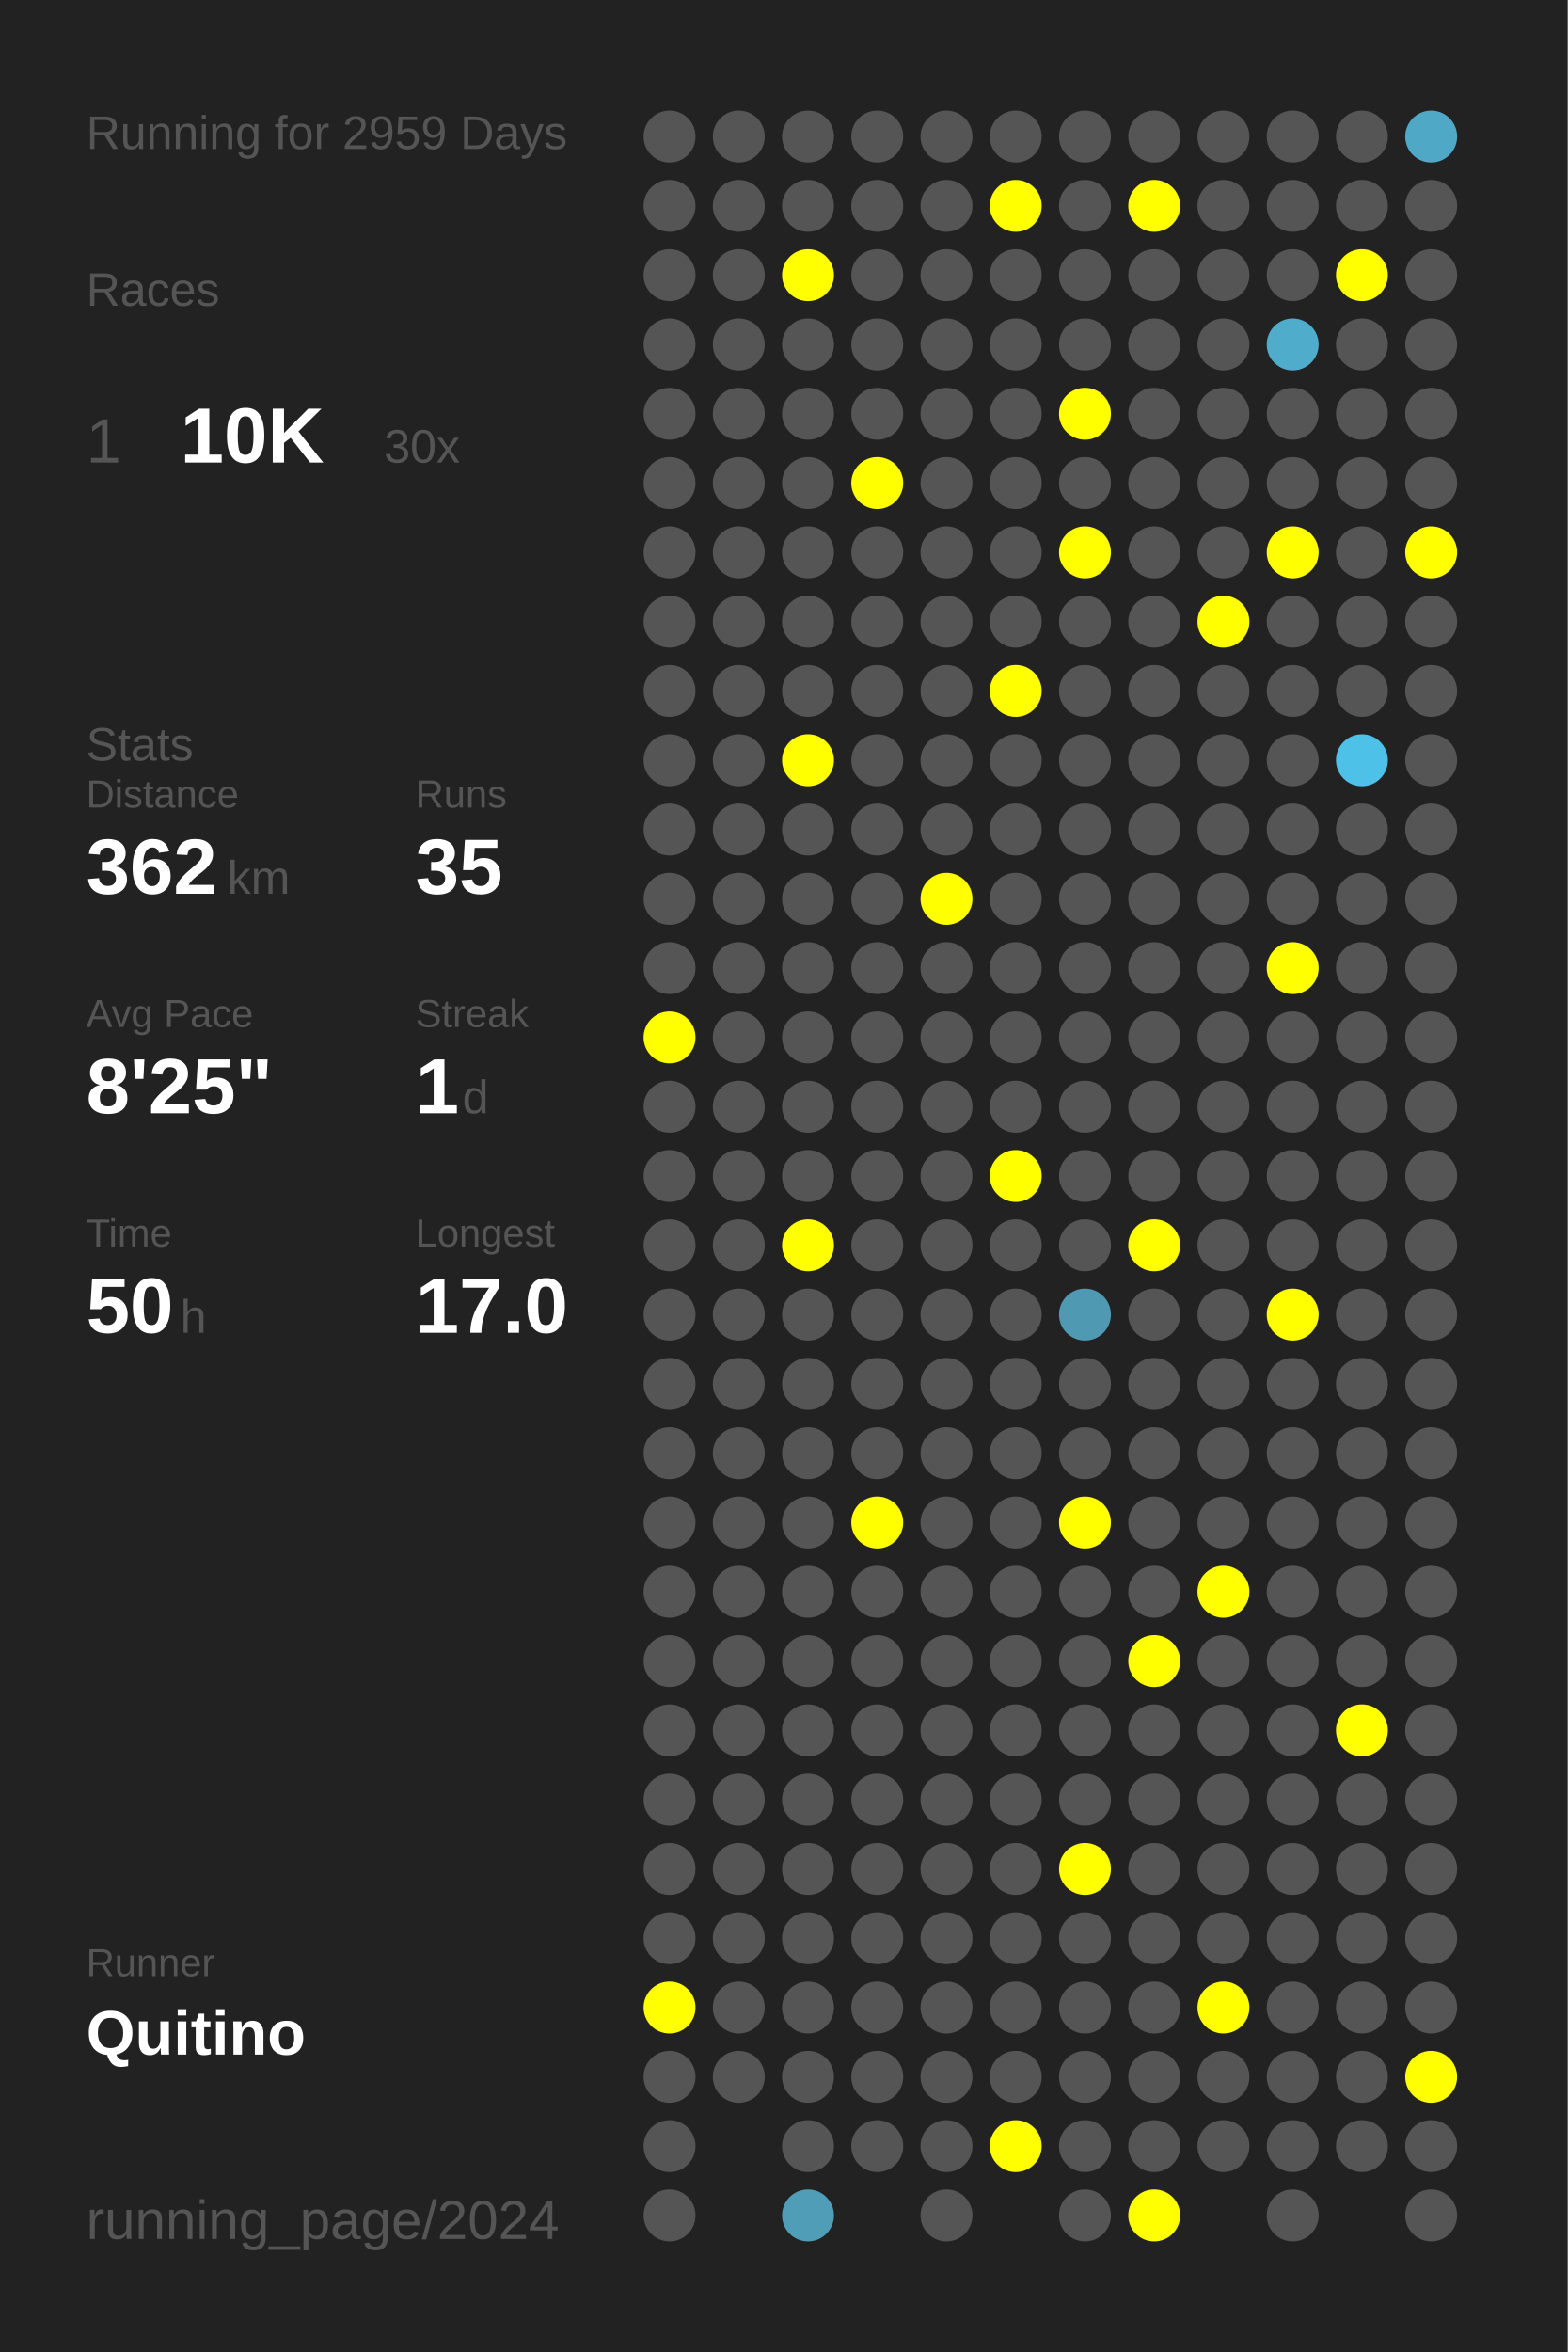
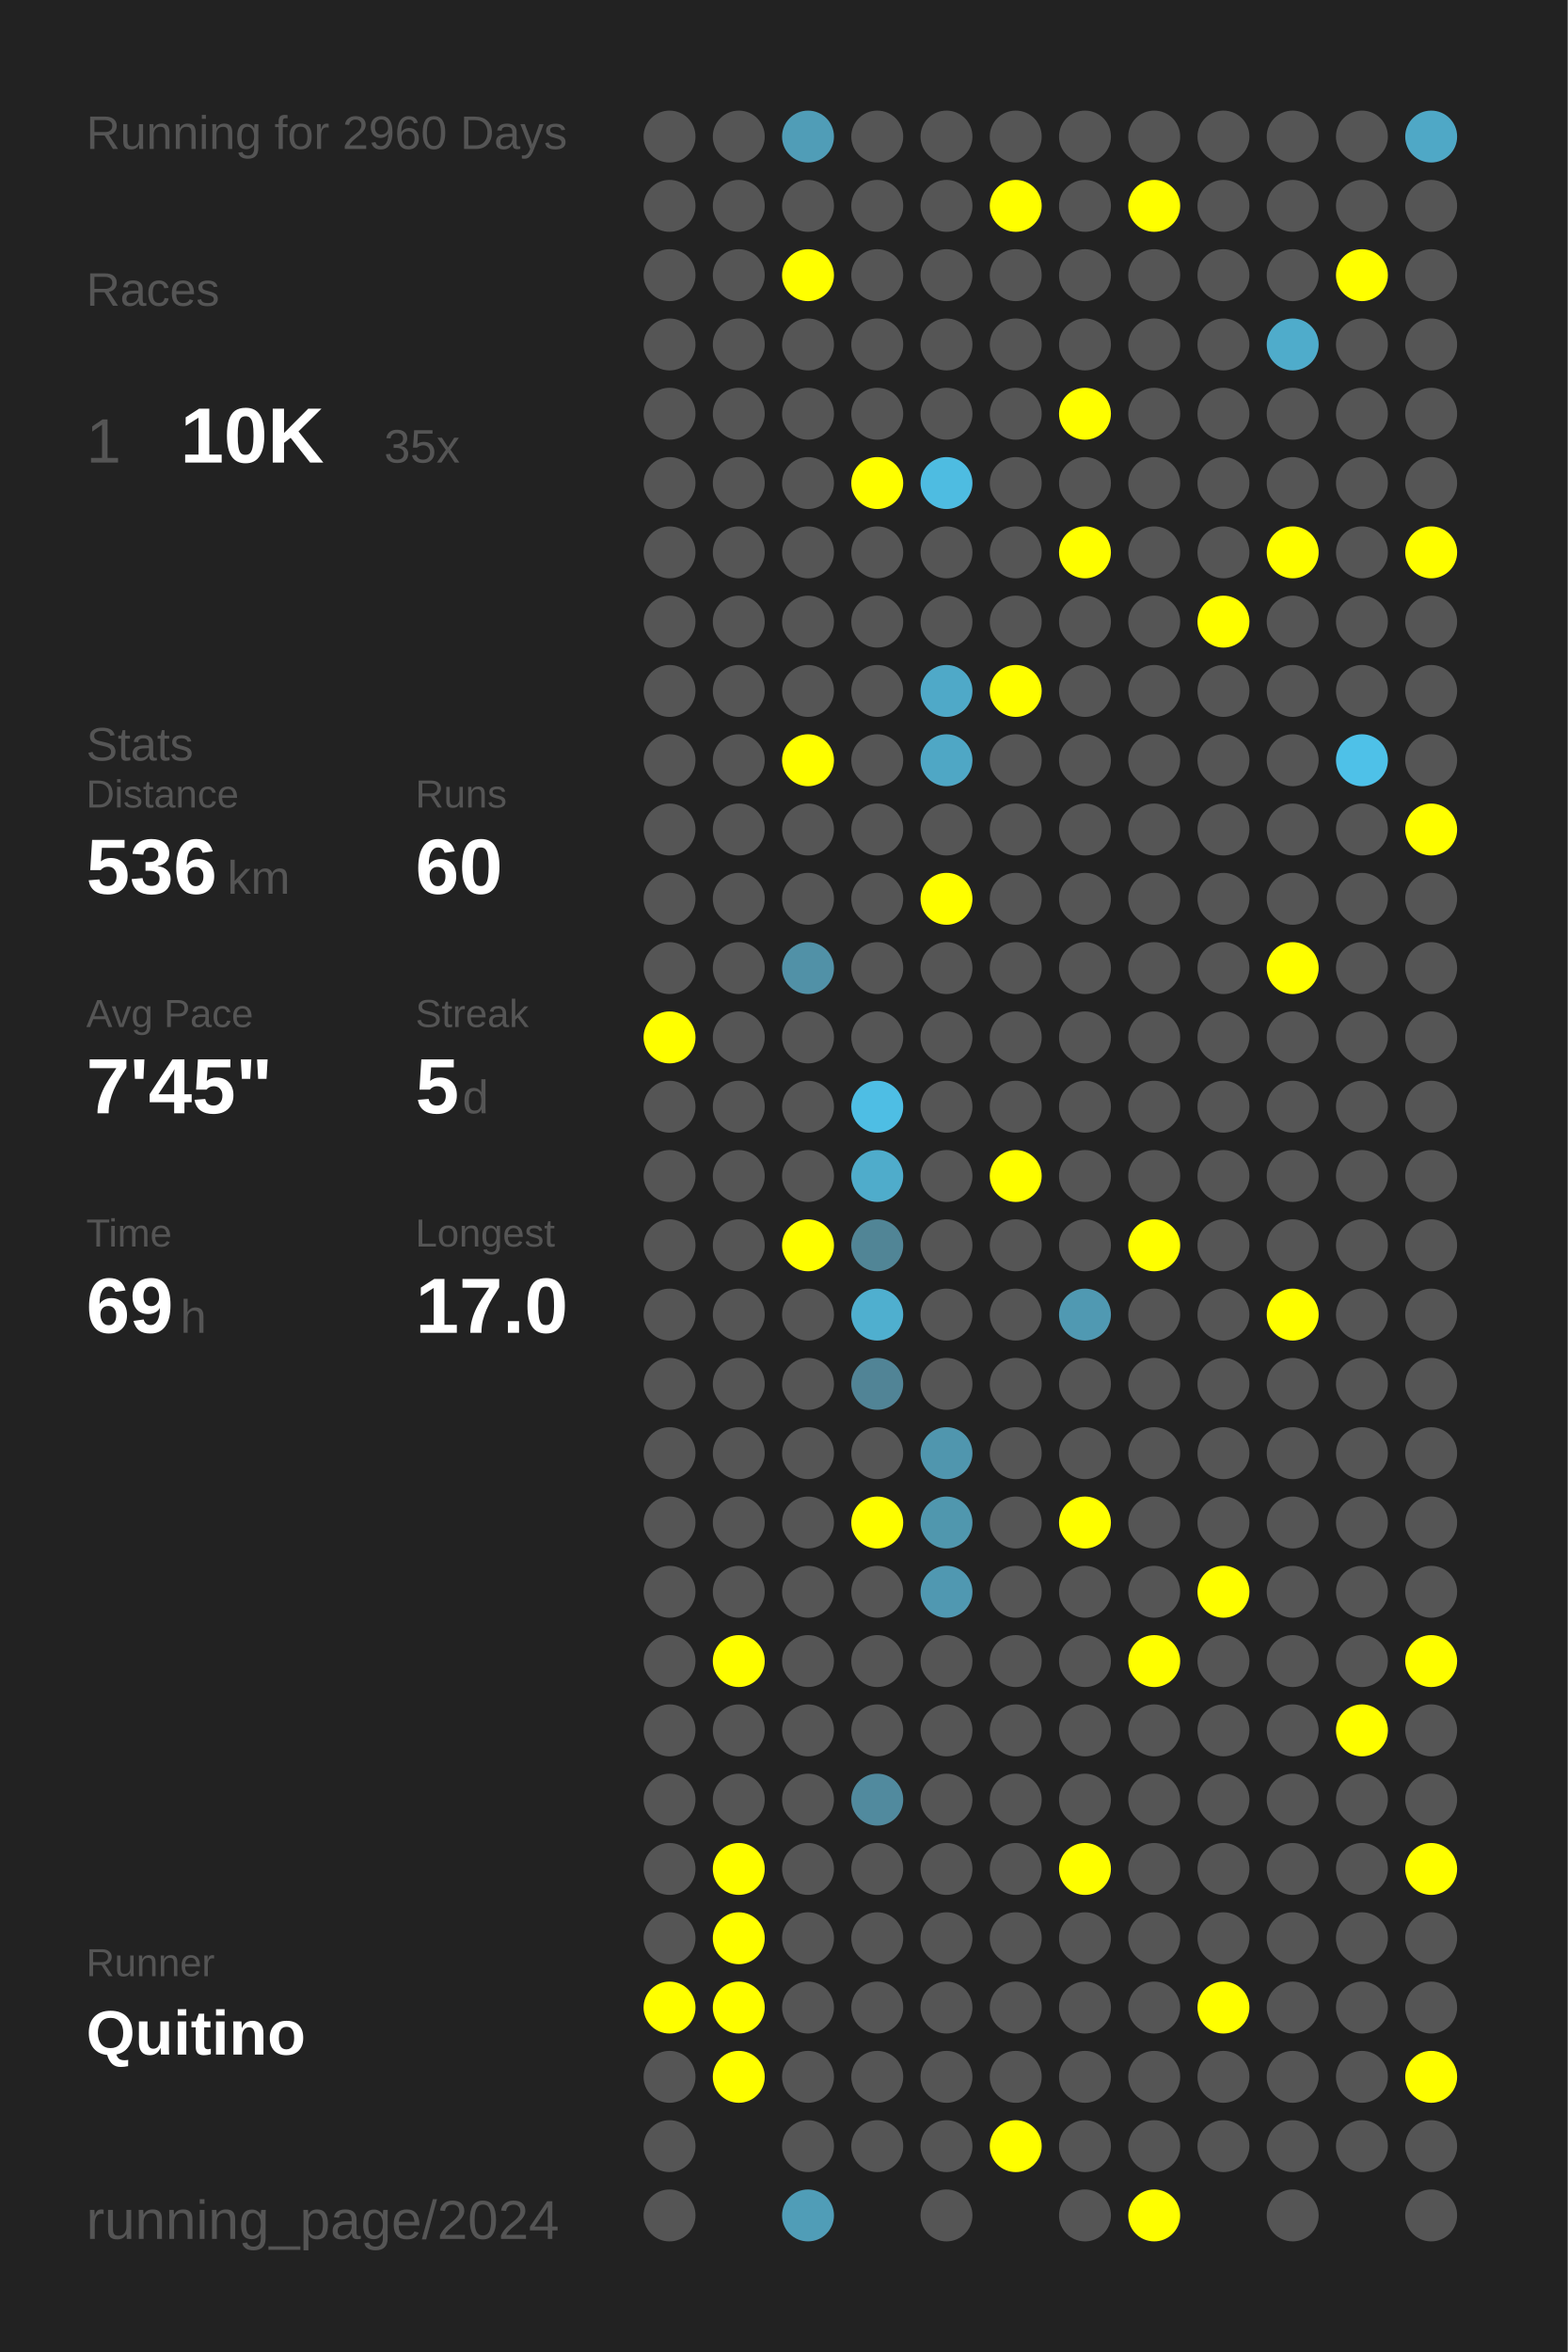
<svg xmlns="http://www.w3.org/2000/svg" baseProfile="full" height="300mm" version="1.1" viewBox="0,0,200,300" width="200mm">
  <defs />
  <rect fill="#222222" height="300" width="200" x="0" y="0" />
-   <text fill="#555555" style="font-size:6px; font-family:Arial;" x="11" y="19">Running for 2959 Days</text>
+   <text fill="#555555" style="font-size:6px; font-family:Arial;" x="11" y="19">Running for 2960 Days</text>
  <text fill="#555555" style="font-size:6px; font-family:Arial;" x="11" y="39">Races</text>
  <text fill="#555555" style="font-size:8px; font-family:Arial;" x="11" y="59">1</text>
  <text fill="#FFFFFF" style="font-size:10px; font-family:Arial; font-weight:bold;" x="23" y="59">10K</text>
-   <text fill="#555555" style="font-size:6px; font-family:Arial;" x="49" y="59">30x</text>
+   <text fill="#555555" style="font-size:6px; font-family:Arial;" x="49" y="59">35x</text>
  <text fill="#555555" style="font-size:6px; font-family:Arial;" x="11" y="97">Stats</text>
  <text fill="#555555" style="font-size:5px; font-family:Arial;" x="11" y="103">Distance</text>
-   <text fill="#FFFFFF" style="font-size:10px; font-family:Arial; font-weight:bold;" x="11" y="114">362</text>
+   <text fill="#FFFFFF" style="font-size:10px; font-family:Arial; font-weight:bold;" x="11" y="114">536</text>
  <text fill="#555555" style="font-size:6px; font-family:Arial;" x="29" y="114">km</text>
  <text fill="#555555" style="font-size:5px; font-family:Arial;" x="53" y="103">Runs</text>
-   <text fill="#FFFFFF" style="font-size:10px; font-family:Arial; font-weight:bold;" x="53" y="114">35</text>
+   <text fill="#FFFFFF" style="font-size:10px; font-family:Arial; font-weight:bold;" x="53" y="114">60</text>
  <text fill="#555555" style="font-size:5px; font-family:Arial;" x="11" y="131">Avg Pace</text>
-   <text fill="#FFFFFF" style="font-size:10px; font-family:Arial; font-weight:bold;" x="11" y="142">8'25"</text>
+   <text fill="#FFFFFF" style="font-size:10px; font-family:Arial; font-weight:bold;" x="11" y="142">7'45"</text>
  <text fill="#555555" style="font-size:5px; font-family:Arial;" x="53" y="131">Streak</text>
-   <text fill="#FFFFFF" style="font-size:10px; font-family:Arial; font-weight:bold;" x="53" y="142">1</text>
+   <text fill="#FFFFFF" style="font-size:10px; font-family:Arial; font-weight:bold;" x="53" y="142">5</text>
  <text fill="#555555" style="font-size:6px; font-family:Arial;" x="59" y="142">d</text>
  <text fill="#555555" style="font-size:5px; font-family:Arial;" x="11" y="159">Time</text>
-   <text fill="#FFFFFF" style="font-size:10px; font-family:Arial; font-weight:bold;" x="11" y="170">50</text>
+   <text fill="#FFFFFF" style="font-size:10px; font-family:Arial; font-weight:bold;" x="11" y="170">69</text>
  <text fill="#555555" style="font-size:6px; font-family:Arial;" x="23" y="170">h</text>
  <text fill="#555555" style="font-size:5px; font-family:Arial;" x="53" y="159">Longest</text>
  <text fill="#FFFFFF" style="font-size:10px; font-family:Arial; font-weight:bold;" x="53" y="170">17.0</text>
  <text fill="#555555" style="font-size:5px; font-family:Arial;" x="11" y="252.065">Runner</text>
  <text fill="#FFFFFF" style="font-size:8px; font-family:Arial; font-weight:bold;" x="11" y="262.065">Quitino</text>
  <text fill="#555555" style="font-size:7px; font-family:Arial;" x="11" y="285.581">running_page/2024</text>
  <circle cx="85.417" cy="17.419" fill="#555555" r="3.312" />
  <circle cx="85.417" cy="26.258" fill="#555555" r="3.312" />
  <circle cx="85.417" cy="35.097" fill="#555555" r="3.312" />
  <circle cx="85.417" cy="43.935" fill="#555555" r="3.312" />
  <circle cx="85.417" cy="52.774" fill="#555555" r="3.312" />
  <circle cx="85.417" cy="61.613" fill="#555555" r="3.312" />
  <circle cx="85.417" cy="70.452" fill="#555555" r="3.312" />
  <circle cx="85.417" cy="79.29" fill="#555555" r="3.312" />
  <circle cx="85.417" cy="88.129" fill="#555555" r="3.312" />
  <circle cx="85.417" cy="96.968" fill="#555555" r="3.312" />
  <circle cx="85.417" cy="105.806" fill="#555555" r="3.312" />
  <circle cx="85.417" cy="114.645" fill="#555555" r="3.312" />
  <circle cx="85.417" cy="123.484" fill="#555555" r="3.312" />
  <circle cx="85.417" cy="132.323" fill="#FFFF00" r="3.312" />
  <circle cx="85.417" cy="141.161" fill="#555555" r="3.312" />
  <circle cx="85.417" cy="150" fill="#555555" r="3.312" />
  <circle cx="85.417" cy="158.839" fill="#555555" r="3.312" />
  <circle cx="85.417" cy="167.677" fill="#555555" r="3.312" />
  <circle cx="85.417" cy="176.516" fill="#555555" r="3.312" />
  <circle cx="85.417" cy="185.355" fill="#555555" r="3.312" />
  <circle cx="85.417" cy="194.194" fill="#555555" r="3.312" />
  <circle cx="85.417" cy="203.032" fill="#555555" r="3.312" />
  <circle cx="85.417" cy="211.871" fill="#555555" r="3.312" />
  <circle cx="85.417" cy="220.71" fill="#555555" r="3.312" />
  <circle cx="85.417" cy="229.548" fill="#555555" r="3.312" />
  <circle cx="85.417" cy="238.387" fill="#555555" r="3.312" />
  <circle cx="85.417" cy="247.226" fill="#555555" r="3.312" />
  <circle cx="85.417" cy="256.065" fill="#FFFF00" r="3.312" />
  <circle cx="85.417" cy="264.903" fill="#555555" r="3.312" />
  <circle cx="85.417" cy="273.742" fill="#555555" r="3.312" />
  <circle cx="85.417" cy="282.581" fill="#555555" r="3.312" />
  <circle cx="94.25" cy="17.419" fill="#555555" r="3.312" />
  <circle cx="94.25" cy="26.258" fill="#555555" r="3.312" />
  <circle cx="94.25" cy="35.097" fill="#555555" r="3.312" />
  <circle cx="94.25" cy="43.935" fill="#555555" r="3.312" />
  <circle cx="94.25" cy="52.774" fill="#555555" r="3.312" />
  <circle cx="94.25" cy="61.613" fill="#555555" r="3.312" />
  <circle cx="94.25" cy="70.452" fill="#555555" r="3.312" />
  <circle cx="94.25" cy="79.29" fill="#555555" r="3.312" />
  <circle cx="94.25" cy="88.129" fill="#555555" r="3.312" />
  <circle cx="94.25" cy="96.968" fill="#555555" r="3.312" />
  <circle cx="94.25" cy="105.806" fill="#555555" r="3.312" />
  <circle cx="94.25" cy="114.645" fill="#555555" r="3.312" />
  <circle cx="94.25" cy="123.484" fill="#555555" r="3.312" />
  <circle cx="94.25" cy="132.323" fill="#555555" r="3.312" />
  <circle cx="94.25" cy="141.161" fill="#555555" r="3.312" />
  <circle cx="94.25" cy="150" fill="#555555" r="3.312" />
  <circle cx="94.25" cy="158.839" fill="#555555" r="3.312" />
  <circle cx="94.25" cy="167.677" fill="#555555" r="3.312" />
  <circle cx="94.25" cy="176.516" fill="#555555" r="3.312" />
  <circle cx="94.25" cy="185.355" fill="#555555" r="3.312" />
  <circle cx="94.25" cy="194.194" fill="#555555" r="3.312" />
  <circle cx="94.25" cy="203.032" fill="#555555" r="3.312" />
-   <circle cx="94.25" cy="211.871" fill="#555555" r="3.312" />
+   <circle cx="94.25" cy="211.871" fill="#FFFF00" r="3.312" />
  <circle cx="94.25" cy="220.71" fill="#555555" r="3.312" />
  <circle cx="94.25" cy="229.548" fill="#555555" r="3.312" />
-   <circle cx="94.25" cy="238.387" fill="#555555" r="3.312" />
-   <circle cx="94.25" cy="247.226" fill="#555555" r="3.312" />
-   <circle cx="94.25" cy="256.065" fill="#555555" r="3.312" />
-   <circle cx="94.25" cy="264.903" fill="#555555" r="3.312" />
-   <circle cx="103.083" cy="17.419" fill="#555555" r="3.312" />
+   <circle cx="94.25" cy="238.387" fill="#FFFF00" r="3.312" />
+   <circle cx="94.25" cy="247.226" fill="#FFFF00" r="3.312" />
+   <circle cx="94.25" cy="256.065" fill="#FFFF00" r="3.312" />
+   <circle cx="94.25" cy="264.903" fill="#FFFF00" r="3.312" />
+   <circle cx="103.083" cy="17.419" fill="#509db7" r="3.312" />
  <circle cx="103.083" cy="26.258" fill="#555555" r="3.312" />
  <circle cx="103.083" cy="35.097" fill="#FFFF00" r="3.312" />
  <circle cx="103.083" cy="43.935" fill="#555555" r="3.312" />
  <circle cx="103.083" cy="52.774" fill="#555555" r="3.312" />
  <circle cx="103.083" cy="61.613" fill="#555555" r="3.312" />
  <circle cx="103.083" cy="70.452" fill="#555555" r="3.312" />
  <circle cx="103.083" cy="79.29" fill="#555555" r="3.312" />
  <circle cx="103.083" cy="88.129" fill="#555555" r="3.312" />
  <circle cx="103.083" cy="96.968" fill="#FFFF00" r="3.312" />
  <circle cx="103.083" cy="105.806" fill="#555555" r="3.312" />
  <circle cx="103.083" cy="114.645" fill="#555555" r="3.312" />
-   <circle cx="103.083" cy="123.484" fill="#555555" r="3.312" />
+   <circle cx="103.083" cy="123.484" fill="#5191a7" r="3.312" />
  <circle cx="103.083" cy="132.323" fill="#555555" r="3.312" />
  <circle cx="103.083" cy="141.161" fill="#555555" r="3.312" />
  <circle cx="103.083" cy="150" fill="#555555" r="3.312" />
  <circle cx="103.083" cy="158.839" fill="#FFFF00" r="3.312" />
  <circle cx="103.083" cy="167.677" fill="#555555" r="3.312" />
  <circle cx="103.083" cy="176.516" fill="#555555" r="3.312" />
  <circle cx="103.083" cy="185.355" fill="#555555" r="3.312" />
  <circle cx="103.083" cy="194.194" fill="#555555" r="3.312" />
  <circle cx="103.083" cy="203.032" fill="#555555" r="3.312" />
  <circle cx="103.083" cy="211.871" fill="#555555" r="3.312" />
  <circle cx="103.083" cy="220.71" fill="#555555" r="3.312" />
  <circle cx="103.083" cy="229.548" fill="#555555" r="3.312" />
  <circle cx="103.083" cy="238.387" fill="#555555" r="3.312" />
  <circle cx="103.083" cy="247.226" fill="#555555" r="3.312" />
  <circle cx="103.083" cy="256.065" fill="#555555" r="3.312" />
  <circle cx="103.083" cy="264.903" fill="#555555" r="3.312" />
  <circle cx="103.083" cy="273.742" fill="#555555" r="3.312" />
  <circle cx="103.083" cy="282.581" fill="#509db7" r="3.312" />
  <circle cx="111.917" cy="17.419" fill="#555555" r="3.312" />
  <circle cx="111.917" cy="26.258" fill="#555555" r="3.312" />
  <circle cx="111.917" cy="35.097" fill="#555555" r="3.312" />
  <circle cx="111.917" cy="43.935" fill="#555555" r="3.312" />
  <circle cx="111.917" cy="52.774" fill="#555555" r="3.312" />
  <circle cx="111.917" cy="61.613" fill="#FFFF00" r="3.312" />
  <circle cx="111.917" cy="70.452" fill="#555555" r="3.312" />
  <circle cx="111.917" cy="79.29" fill="#555555" r="3.312" />
  <circle cx="111.917" cy="88.129" fill="#555555" r="3.312" />
  <circle cx="111.917" cy="96.968" fill="#555555" r="3.312" />
  <circle cx="111.917" cy="105.806" fill="#555555" r="3.312" />
  <circle cx="111.917" cy="114.645" fill="#555555" r="3.312" />
  <circle cx="111.917" cy="123.484" fill="#555555" r="3.312" />
  <circle cx="111.917" cy="132.323" fill="#555555" r="3.312" />
-   <circle cx="111.917" cy="141.161" fill="#555555" r="3.312" />
-   <circle cx="111.917" cy="150" fill="#555555" r="3.312" />
-   <circle cx="111.917" cy="158.839" fill="#555555" r="3.312" />
-   <circle cx="111.917" cy="167.677" fill="#555555" r="3.312" />
-   <circle cx="111.917" cy="176.516" fill="#555555" r="3.312" />
+   <circle cx="111.917" cy="141.161" fill="#4ebee4" r="3.312" />
+   <circle cx="111.917" cy="150" fill="#4faccb" r="3.312" />
+   <circle cx="111.917" cy="158.839" fill="#518596" r="3.312" />
+   <circle cx="111.917" cy="167.677" fill="#4fafcf" r="3.312" />
+   <circle cx="111.917" cy="176.516" fill="#518496" r="3.312" />
  <circle cx="111.917" cy="185.355" fill="#555555" r="3.312" />
  <circle cx="111.917" cy="194.194" fill="#FFFF00" r="3.312" />
  <circle cx="111.917" cy="203.032" fill="#555555" r="3.312" />
  <circle cx="111.917" cy="211.871" fill="#555555" r="3.312" />
  <circle cx="111.917" cy="220.71" fill="#555555" r="3.312" />
-   <circle cx="111.917" cy="229.548" fill="#555555" r="3.312" />
+   <circle cx="111.917" cy="229.548" fill="#518a9e" r="3.312" />
  <circle cx="111.917" cy="238.387" fill="#555555" r="3.312" />
  <circle cx="111.917" cy="247.226" fill="#555555" r="3.312" />
  <circle cx="111.917" cy="256.065" fill="#555555" r="3.312" />
  <circle cx="111.917" cy="264.903" fill="#555555" r="3.312" />
  <circle cx="111.917" cy="273.742" fill="#555555" r="3.312" />
  <circle cx="120.75" cy="17.419" fill="#555555" r="3.312" />
  <circle cx="120.75" cy="26.258" fill="#555555" r="3.312" />
  <circle cx="120.75" cy="35.097" fill="#555555" r="3.312" />
  <circle cx="120.75" cy="43.935" fill="#555555" r="3.312" />
  <circle cx="120.75" cy="52.774" fill="#555555" r="3.312" />
-   <circle cx="120.75" cy="61.613" fill="#555555" r="3.312" />
+   <circle cx="120.75" cy="61.613" fill="#4ebce1" r="3.312" />
  <circle cx="120.75" cy="70.452" fill="#555555" r="3.312" />
  <circle cx="120.75" cy="79.29" fill="#555555" r="3.312" />
-   <circle cx="120.75" cy="88.129" fill="#555555" r="3.312" />
-   <circle cx="120.75" cy="96.968" fill="#555555" r="3.312" />
+   <circle cx="120.75" cy="88.129" fill="#4fa9c8" r="3.312" />
+   <circle cx="120.75" cy="96.968" fill="#4fa7c5" r="3.312" />
  <circle cx="120.75" cy="105.806" fill="#555555" r="3.312" />
  <circle cx="120.75" cy="114.645" fill="#FFFF00" r="3.312" />
  <circle cx="120.75" cy="123.484" fill="#555555" r="3.312" />
  <circle cx="120.75" cy="132.323" fill="#555555" r="3.312" />
  <circle cx="120.75" cy="141.161" fill="#555555" r="3.312" />
  <circle cx="120.75" cy="150" fill="#555555" r="3.312" />
  <circle cx="120.75" cy="158.839" fill="#555555" r="3.312" />
  <circle cx="120.75" cy="167.677" fill="#555555" r="3.312" />
  <circle cx="120.75" cy="176.516" fill="#555555" r="3.312" />
-   <circle cx="120.75" cy="185.355" fill="#555555" r="3.312" />
-   <circle cx="120.75" cy="194.194" fill="#555555" r="3.312" />
-   <circle cx="120.75" cy="203.032" fill="#555555" r="3.312" />
+   <circle cx="120.75" cy="185.355" fill="#5096ae" r="3.312" />
+   <circle cx="120.75" cy="194.194" fill="#5097ae" r="3.312" />
+   <circle cx="120.75" cy="203.032" fill="#5098b1" r="3.312" />
  <circle cx="120.75" cy="211.871" fill="#555555" r="3.312" />
  <circle cx="120.75" cy="220.71" fill="#555555" r="3.312" />
  <circle cx="120.75" cy="229.548" fill="#555555" r="3.312" />
  <circle cx="120.75" cy="238.387" fill="#555555" r="3.312" />
  <circle cx="120.75" cy="247.226" fill="#555555" r="3.312" />
  <circle cx="120.75" cy="256.065" fill="#555555" r="3.312" />
  <circle cx="120.75" cy="264.903" fill="#555555" r="3.312" />
  <circle cx="120.75" cy="273.742" fill="#555555" r="3.312" />
  <circle cx="120.75" cy="282.581" fill="#555555" r="3.312" />
  <circle cx="129.583" cy="17.419" fill="#555555" r="3.312" />
  <circle cx="129.583" cy="26.258" fill="#FFFF00" r="3.312" />
  <circle cx="129.583" cy="35.097" fill="#555555" r="3.312" />
  <circle cx="129.583" cy="43.935" fill="#555555" r="3.312" />
  <circle cx="129.583" cy="52.774" fill="#555555" r="3.312" />
  <circle cx="129.583" cy="61.613" fill="#555555" r="3.312" />
  <circle cx="129.583" cy="70.452" fill="#555555" r="3.312" />
  <circle cx="129.583" cy="79.29" fill="#555555" r="3.312" />
  <circle cx="129.583" cy="88.129" fill="#FFFF00" r="3.312" />
  <circle cx="129.583" cy="96.968" fill="#555555" r="3.312" />
  <circle cx="129.583" cy="105.806" fill="#555555" r="3.312" />
  <circle cx="129.583" cy="114.645" fill="#555555" r="3.312" />
  <circle cx="129.583" cy="123.484" fill="#555555" r="3.312" />
  <circle cx="129.583" cy="132.323" fill="#555555" r="3.312" />
  <circle cx="129.583" cy="141.161" fill="#555555" r="3.312" />
  <circle cx="129.583" cy="150" fill="#FFFF00" r="3.312" />
  <circle cx="129.583" cy="158.839" fill="#555555" r="3.312" />
  <circle cx="129.583" cy="167.677" fill="#555555" r="3.312" />
  <circle cx="129.583" cy="176.516" fill="#555555" r="3.312" />
  <circle cx="129.583" cy="185.355" fill="#555555" r="3.312" />
  <circle cx="129.583" cy="194.194" fill="#555555" r="3.312" />
  <circle cx="129.583" cy="203.032" fill="#555555" r="3.312" />
  <circle cx="129.583" cy="211.871" fill="#555555" r="3.312" />
  <circle cx="129.583" cy="220.71" fill="#555555" r="3.312" />
  <circle cx="129.583" cy="229.548" fill="#555555" r="3.312" />
  <circle cx="129.583" cy="238.387" fill="#555555" r="3.312" />
  <circle cx="129.583" cy="247.226" fill="#555555" r="3.312" />
  <circle cx="129.583" cy="256.065" fill="#555555" r="3.312" />
  <circle cx="129.583" cy="264.903" fill="#555555" r="3.312" />
  <circle cx="129.583" cy="273.742" fill="#FFFF00" r="3.312" />
  <circle cx="138.417" cy="17.419" fill="#555555" r="3.312" />
  <circle cx="138.417" cy="26.258" fill="#555555" r="3.312" />
  <circle cx="138.417" cy="35.097" fill="#555555" r="3.312" />
  <circle cx="138.417" cy="43.935" fill="#555555" r="3.312" />
  <circle cx="138.417" cy="52.774" fill="#FFFF00" r="3.312" />
  <circle cx="138.417" cy="61.613" fill="#555555" r="3.312" />
  <circle cx="138.417" cy="70.452" fill="#FFFF00" r="3.312" />
  <circle cx="138.417" cy="79.29" fill="#555555" r="3.312" />
  <circle cx="138.417" cy="88.129" fill="#555555" r="3.312" />
  <circle cx="138.417" cy="96.968" fill="#555555" r="3.312" />
  <circle cx="138.417" cy="105.806" fill="#555555" r="3.312" />
  <circle cx="138.417" cy="114.645" fill="#555555" r="3.312" />
  <circle cx="138.417" cy="123.484" fill="#555555" r="3.312" />
  <circle cx="138.417" cy="132.323" fill="#555555" r="3.312" />
  <circle cx="138.417" cy="141.161" fill="#555555" r="3.312" />
  <circle cx="138.417" cy="150" fill="#555555" r="3.312" />
  <circle cx="138.417" cy="158.839" fill="#555555" r="3.312" />
  <circle cx="138.417" cy="167.677" fill="#5099b2" r="3.312" />
  <circle cx="138.417" cy="176.516" fill="#555555" r="3.312" />
  <circle cx="138.417" cy="185.355" fill="#555555" r="3.312" />
  <circle cx="138.417" cy="194.194" fill="#FFFF00" r="3.312" />
  <circle cx="138.417" cy="203.032" fill="#555555" r="3.312" />
  <circle cx="138.417" cy="211.871" fill="#555555" r="3.312" />
  <circle cx="138.417" cy="220.71" fill="#555555" r="3.312" />
  <circle cx="138.417" cy="229.548" fill="#555555" r="3.312" />
  <circle cx="138.417" cy="238.387" fill="#FFFF00" r="3.312" />
  <circle cx="138.417" cy="247.226" fill="#555555" r="3.312" />
  <circle cx="138.417" cy="256.065" fill="#555555" r="3.312" />
  <circle cx="138.417" cy="264.903" fill="#555555" r="3.312" />
  <circle cx="138.417" cy="273.742" fill="#555555" r="3.312" />
  <circle cx="138.417" cy="282.581" fill="#555555" r="3.312" />
  <circle cx="147.25" cy="17.419" fill="#555555" r="3.312" />
  <circle cx="147.25" cy="26.258" fill="#FFFF00" r="3.312" />
  <circle cx="147.25" cy="35.097" fill="#555555" r="3.312" />
  <circle cx="147.25" cy="43.935" fill="#555555" r="3.312" />
  <circle cx="147.25" cy="52.774" fill="#555555" r="3.312" />
  <circle cx="147.25" cy="61.613" fill="#555555" r="3.312" />
  <circle cx="147.25" cy="70.452" fill="#555555" r="3.312" />
  <circle cx="147.25" cy="79.29" fill="#555555" r="3.312" />
  <circle cx="147.25" cy="88.129" fill="#555555" r="3.312" />
  <circle cx="147.25" cy="96.968" fill="#555555" r="3.312" />
  <circle cx="147.25" cy="105.806" fill="#555555" r="3.312" />
  <circle cx="147.25" cy="114.645" fill="#555555" r="3.312" />
  <circle cx="147.25" cy="123.484" fill="#555555" r="3.312" />
  <circle cx="147.25" cy="132.323" fill="#555555" r="3.312" />
  <circle cx="147.25" cy="141.161" fill="#555555" r="3.312" />
  <circle cx="147.25" cy="150" fill="#555555" r="3.312" />
  <circle cx="147.25" cy="158.839" fill="#FFFF00" r="3.312" />
  <circle cx="147.25" cy="167.677" fill="#555555" r="3.312" />
  <circle cx="147.25" cy="176.516" fill="#555555" r="3.312" />
  <circle cx="147.25" cy="185.355" fill="#555555" r="3.312" />
  <circle cx="147.25" cy="194.194" fill="#555555" r="3.312" />
  <circle cx="147.25" cy="203.032" fill="#555555" r="3.312" />
  <circle cx="147.25" cy="211.871" fill="#FFFF00" r="3.312" />
  <circle cx="147.25" cy="220.71" fill="#555555" r="3.312" />
  <circle cx="147.25" cy="229.548" fill="#555555" r="3.312" />
  <circle cx="147.25" cy="238.387" fill="#555555" r="3.312" />
  <circle cx="147.25" cy="247.226" fill="#555555" r="3.312" />
  <circle cx="147.25" cy="256.065" fill="#555555" r="3.312" />
  <circle cx="147.25" cy="264.903" fill="#555555" r="3.312" />
  <circle cx="147.25" cy="273.742" fill="#555555" r="3.312" />
  <circle cx="147.25" cy="282.581" fill="#FFFF00" r="3.312" />
  <circle cx="156.083" cy="17.419" fill="#555555" r="3.312" />
  <circle cx="156.083" cy="26.258" fill="#555555" r="3.312" />
  <circle cx="156.083" cy="35.097" fill="#555555" r="3.312" />
  <circle cx="156.083" cy="43.935" fill="#555555" r="3.312" />
  <circle cx="156.083" cy="52.774" fill="#555555" r="3.312" />
  <circle cx="156.083" cy="61.613" fill="#555555" r="3.312" />
  <circle cx="156.083" cy="70.452" fill="#555555" r="3.312" />
  <circle cx="156.083" cy="79.29" fill="#FFFF00" r="3.312" />
  <circle cx="156.083" cy="88.129" fill="#555555" r="3.312" />
  <circle cx="156.083" cy="96.968" fill="#555555" r="3.312" />
  <circle cx="156.083" cy="105.806" fill="#555555" r="3.312" />
  <circle cx="156.083" cy="114.645" fill="#555555" r="3.312" />
  <circle cx="156.083" cy="123.484" fill="#555555" r="3.312" />
  <circle cx="156.083" cy="132.323" fill="#555555" r="3.312" />
  <circle cx="156.083" cy="141.161" fill="#555555" r="3.312" />
  <circle cx="156.083" cy="150" fill="#555555" r="3.312" />
  <circle cx="156.083" cy="158.839" fill="#555555" r="3.312" />
  <circle cx="156.083" cy="167.677" fill="#555555" r="3.312" />
  <circle cx="156.083" cy="176.516" fill="#555555" r="3.312" />
  <circle cx="156.083" cy="185.355" fill="#555555" r="3.312" />
  <circle cx="156.083" cy="194.194" fill="#555555" r="3.312" />
  <circle cx="156.083" cy="203.032" fill="#FFFF00" r="3.312" />
  <circle cx="156.083" cy="211.871" fill="#555555" r="3.312" />
  <circle cx="156.083" cy="220.71" fill="#555555" r="3.312" />
  <circle cx="156.083" cy="229.548" fill="#555555" r="3.312" />
  <circle cx="156.083" cy="238.387" fill="#555555" r="3.312" />
  <circle cx="156.083" cy="247.226" fill="#555555" r="3.312" />
  <circle cx="156.083" cy="256.065" fill="#FFFF00" r="3.312" />
  <circle cx="156.083" cy="264.903" fill="#555555" r="3.312" />
  <circle cx="156.083" cy="273.742" fill="#555555" r="3.312" />
  <circle cx="164.917" cy="17.419" fill="#555555" r="3.312" />
  <circle cx="164.917" cy="26.258" fill="#555555" r="3.312" />
  <circle cx="164.917" cy="35.097" fill="#555555" r="3.312" />
  <circle cx="164.917" cy="43.935" fill="#4faccb" r="3.312" />
  <circle cx="164.917" cy="52.774" fill="#555555" r="3.312" />
  <circle cx="164.917" cy="61.613" fill="#555555" r="3.312" />
  <circle cx="164.917" cy="70.452" fill="#FFFF00" r="3.312" />
  <circle cx="164.917" cy="79.29" fill="#555555" r="3.312" />
  <circle cx="164.917" cy="88.129" fill="#555555" r="3.312" />
  <circle cx="164.917" cy="96.968" fill="#555555" r="3.312" />
  <circle cx="164.917" cy="105.806" fill="#555555" r="3.312" />
  <circle cx="164.917" cy="114.645" fill="#555555" r="3.312" />
  <circle cx="164.917" cy="123.484" fill="#FFFF00" r="3.312" />
  <circle cx="164.917" cy="132.323" fill="#555555" r="3.312" />
  <circle cx="164.917" cy="141.161" fill="#555555" r="3.312" />
  <circle cx="164.917" cy="150" fill="#555555" r="3.312" />
  <circle cx="164.917" cy="158.839" fill="#555555" r="3.312" />
  <circle cx="164.917" cy="167.677" fill="#FFFF00" r="3.312" />
  <circle cx="164.917" cy="176.516" fill="#555555" r="3.312" />
  <circle cx="164.917" cy="185.355" fill="#555555" r="3.312" />
  <circle cx="164.917" cy="194.194" fill="#555555" r="3.312" />
  <circle cx="164.917" cy="203.032" fill="#555555" r="3.312" />
  <circle cx="164.917" cy="211.871" fill="#555555" r="3.312" />
  <circle cx="164.917" cy="220.71" fill="#555555" r="3.312" />
  <circle cx="164.917" cy="229.548" fill="#555555" r="3.312" />
  <circle cx="164.917" cy="238.387" fill="#555555" r="3.312" />
  <circle cx="164.917" cy="247.226" fill="#555555" r="3.312" />
  <circle cx="164.917" cy="256.065" fill="#555555" r="3.312" />
  <circle cx="164.917" cy="264.903" fill="#555555" r="3.312" />
  <circle cx="164.917" cy="273.742" fill="#555555" r="3.312" />
  <circle cx="164.917" cy="282.581" fill="#555555" r="3.312" />
  <circle cx="173.75" cy="17.419" fill="#555555" r="3.312" />
  <circle cx="173.75" cy="26.258" fill="#555555" r="3.312" />
  <circle cx="173.75" cy="35.097" fill="#FFFF00" r="3.312" />
  <circle cx="173.75" cy="43.935" fill="#555555" r="3.312" />
  <circle cx="173.75" cy="52.774" fill="#555555" r="3.312" />
  <circle cx="173.75" cy="61.613" fill="#555555" r="3.312" />
  <circle cx="173.75" cy="70.452" fill="#555555" r="3.312" />
  <circle cx="173.75" cy="79.29" fill="#555555" r="3.312" />
  <circle cx="173.75" cy="88.129" fill="#555555" r="3.312" />
  <circle cx="173.75" cy="96.968" fill="#4ec1e8" r="3.312" />
  <circle cx="173.75" cy="105.806" fill="#555555" r="3.312" />
  <circle cx="173.75" cy="114.645" fill="#555555" r="3.312" />
  <circle cx="173.75" cy="123.484" fill="#555555" r="3.312" />
  <circle cx="173.75" cy="132.323" fill="#555555" r="3.312" />
  <circle cx="173.75" cy="141.161" fill="#555555" r="3.312" />
  <circle cx="173.75" cy="150" fill="#555555" r="3.312" />
  <circle cx="173.75" cy="158.839" fill="#555555" r="3.312" />
  <circle cx="173.75" cy="167.677" fill="#555555" r="3.312" />
  <circle cx="173.75" cy="176.516" fill="#555555" r="3.312" />
  <circle cx="173.75" cy="185.355" fill="#555555" r="3.312" />
  <circle cx="173.75" cy="194.194" fill="#555555" r="3.312" />
  <circle cx="173.75" cy="203.032" fill="#555555" r="3.312" />
  <circle cx="173.75" cy="211.871" fill="#555555" r="3.312" />
  <circle cx="173.75" cy="220.71" fill="#FFFF00" r="3.312" />
  <circle cx="173.75" cy="229.548" fill="#555555" r="3.312" />
  <circle cx="173.75" cy="238.387" fill="#555555" r="3.312" />
  <circle cx="173.75" cy="247.226" fill="#555555" r="3.312" />
  <circle cx="173.75" cy="256.065" fill="#555555" r="3.312" />
  <circle cx="173.75" cy="264.903" fill="#555555" r="3.312" />
  <circle cx="173.75" cy="273.742" fill="#555555" r="3.312" />
  <circle cx="182.583" cy="17.419" fill="#4fa8c6" r="3.312" />
  <circle cx="182.583" cy="26.258" fill="#555555" r="3.312" />
  <circle cx="182.583" cy="35.097" fill="#555555" r="3.312" />
  <circle cx="182.583" cy="43.935" fill="#555555" r="3.312" />
  <circle cx="182.583" cy="52.774" fill="#555555" r="3.312" />
  <circle cx="182.583" cy="61.613" fill="#555555" r="3.312" />
  <circle cx="182.583" cy="70.452" fill="#FFFF00" r="3.312" />
  <circle cx="182.583" cy="79.29" fill="#555555" r="3.312" />
  <circle cx="182.583" cy="88.129" fill="#555555" r="3.312" />
  <circle cx="182.583" cy="96.968" fill="#555555" r="3.312" />
-   <circle cx="182.583" cy="105.806" fill="#555555" r="3.312" />
+   <circle cx="182.583" cy="105.806" fill="#FFFF00" r="3.312" />
  <circle cx="182.583" cy="114.645" fill="#555555" r="3.312" />
  <circle cx="182.583" cy="123.484" fill="#555555" r="3.312" />
  <circle cx="182.583" cy="132.323" fill="#555555" r="3.312" />
  <circle cx="182.583" cy="141.161" fill="#555555" r="3.312" />
  <circle cx="182.583" cy="150" fill="#555555" r="3.312" />
  <circle cx="182.583" cy="158.839" fill="#555555" r="3.312" />
  <circle cx="182.583" cy="167.677" fill="#555555" r="3.312" />
  <circle cx="182.583" cy="176.516" fill="#555555" r="3.312" />
  <circle cx="182.583" cy="185.355" fill="#555555" r="3.312" />
  <circle cx="182.583" cy="194.194" fill="#555555" r="3.312" />
  <circle cx="182.583" cy="203.032" fill="#555555" r="3.312" />
-   <circle cx="182.583" cy="211.871" fill="#555555" r="3.312" />
+   <circle cx="182.583" cy="211.871" fill="#FFFF00" r="3.312" />
  <circle cx="182.583" cy="220.71" fill="#555555" r="3.312" />
  <circle cx="182.583" cy="229.548" fill="#555555" r="3.312" />
-   <circle cx="182.583" cy="238.387" fill="#555555" r="3.312" />
+   <circle cx="182.583" cy="238.387" fill="#FFFF00" r="3.312" />
  <circle cx="182.583" cy="247.226" fill="#555555" r="3.312" />
  <circle cx="182.583" cy="256.065" fill="#555555" r="3.312" />
  <circle cx="182.583" cy="264.903" fill="#FFFF00" r="3.312" />
  <circle cx="182.583" cy="273.742" fill="#555555" r="3.312" />
  <circle cx="182.583" cy="282.581" fill="#555555" r="3.312" />
</svg>
